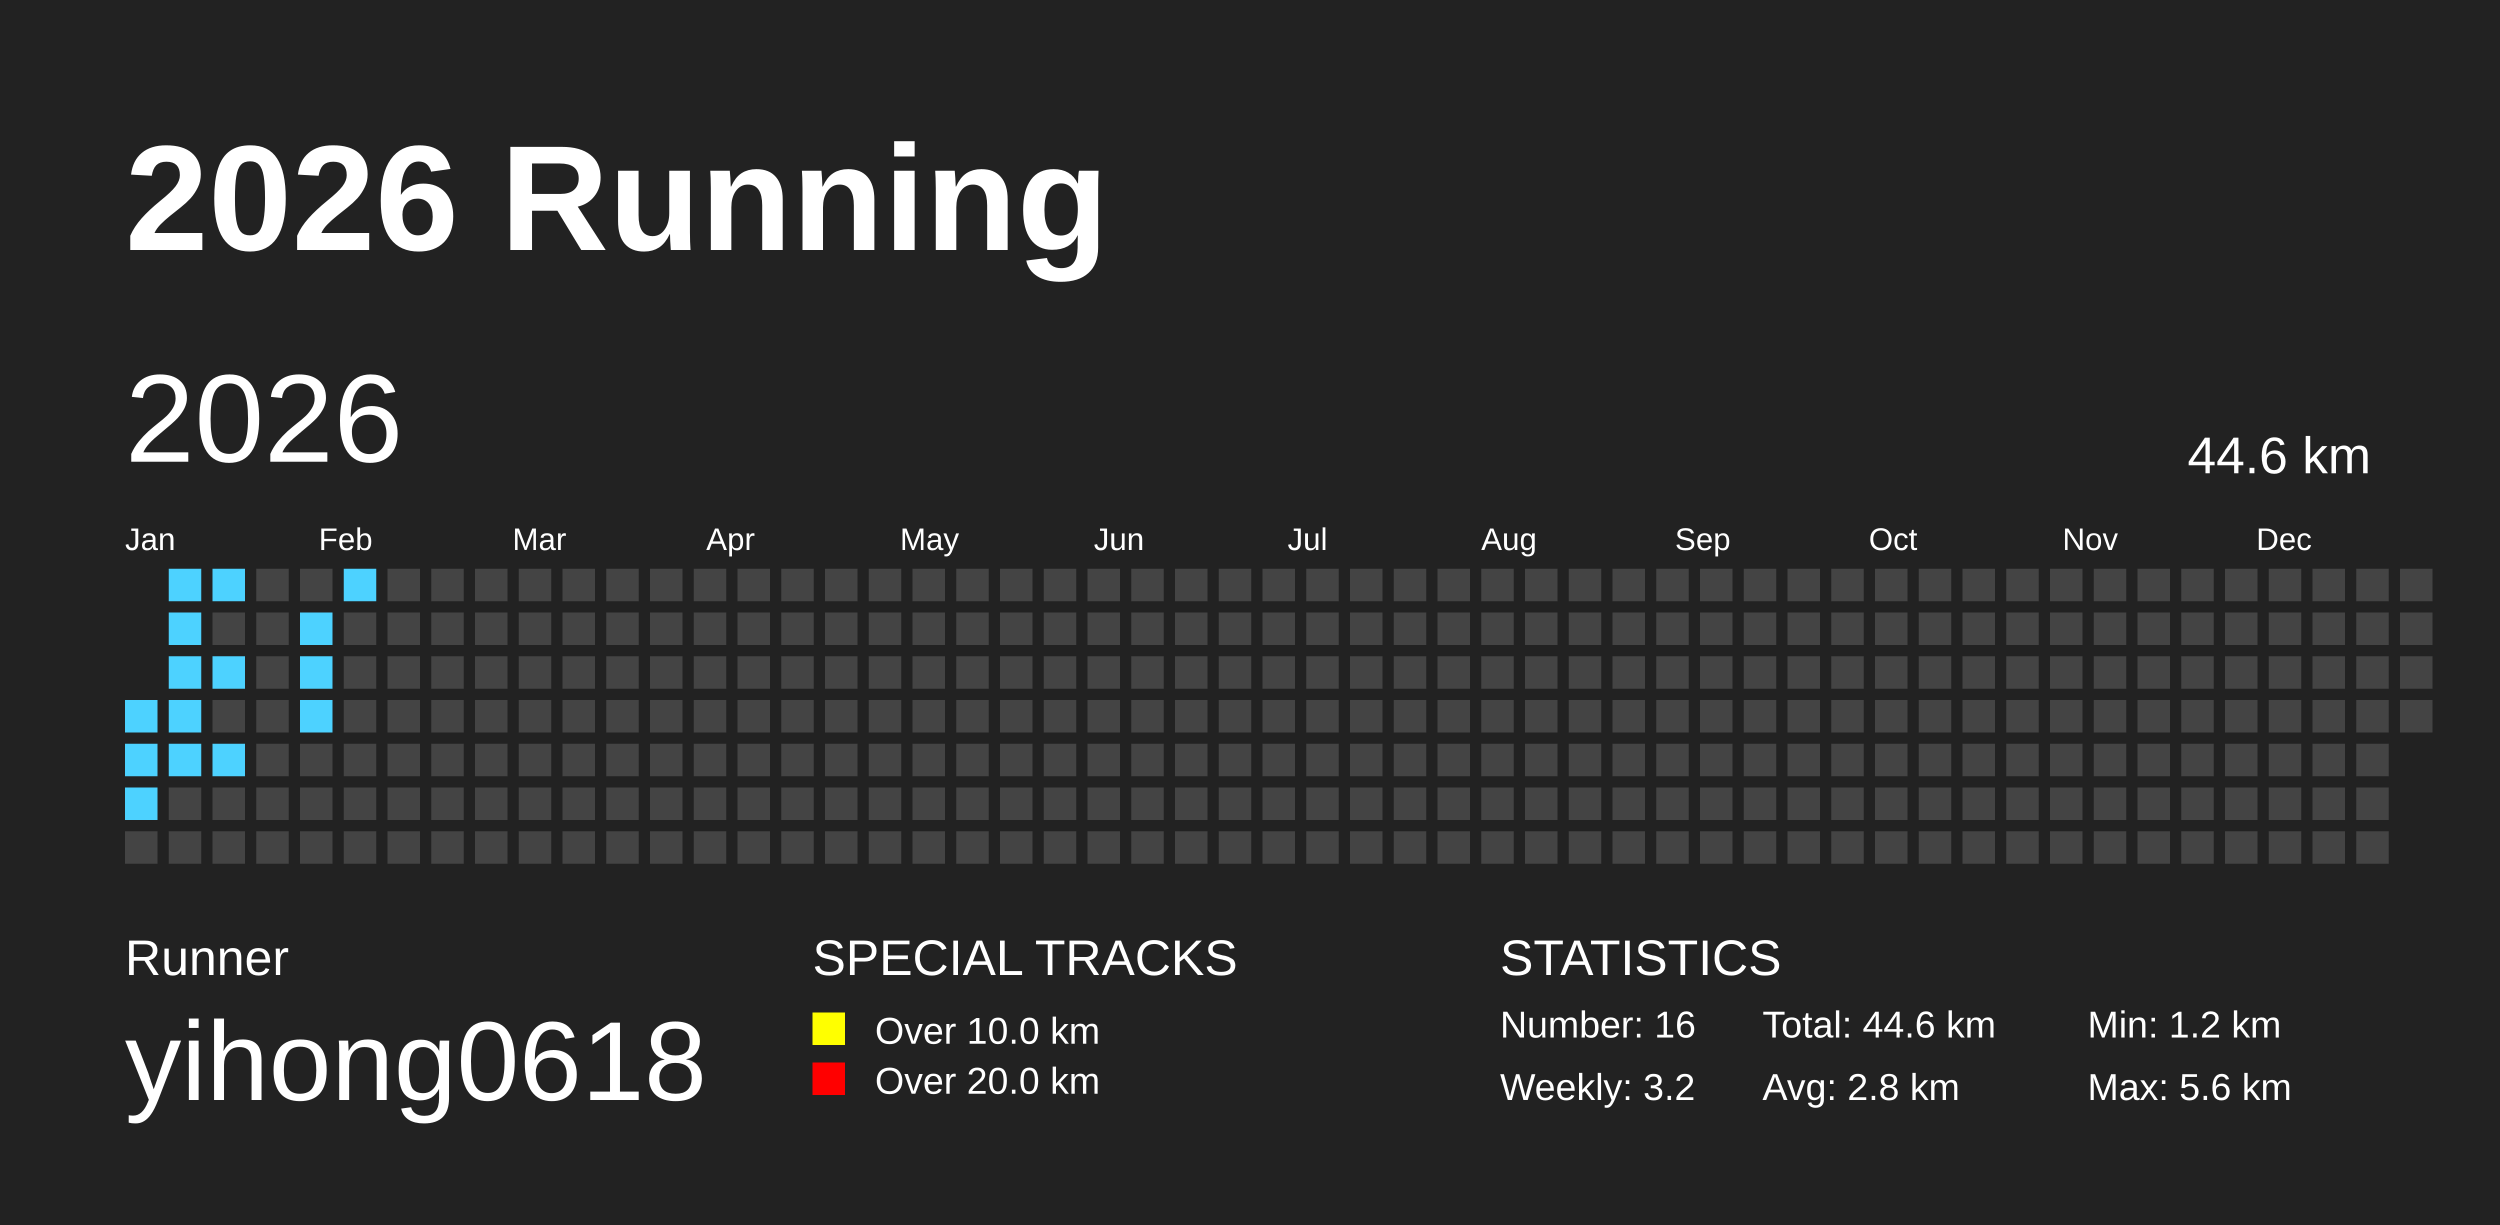
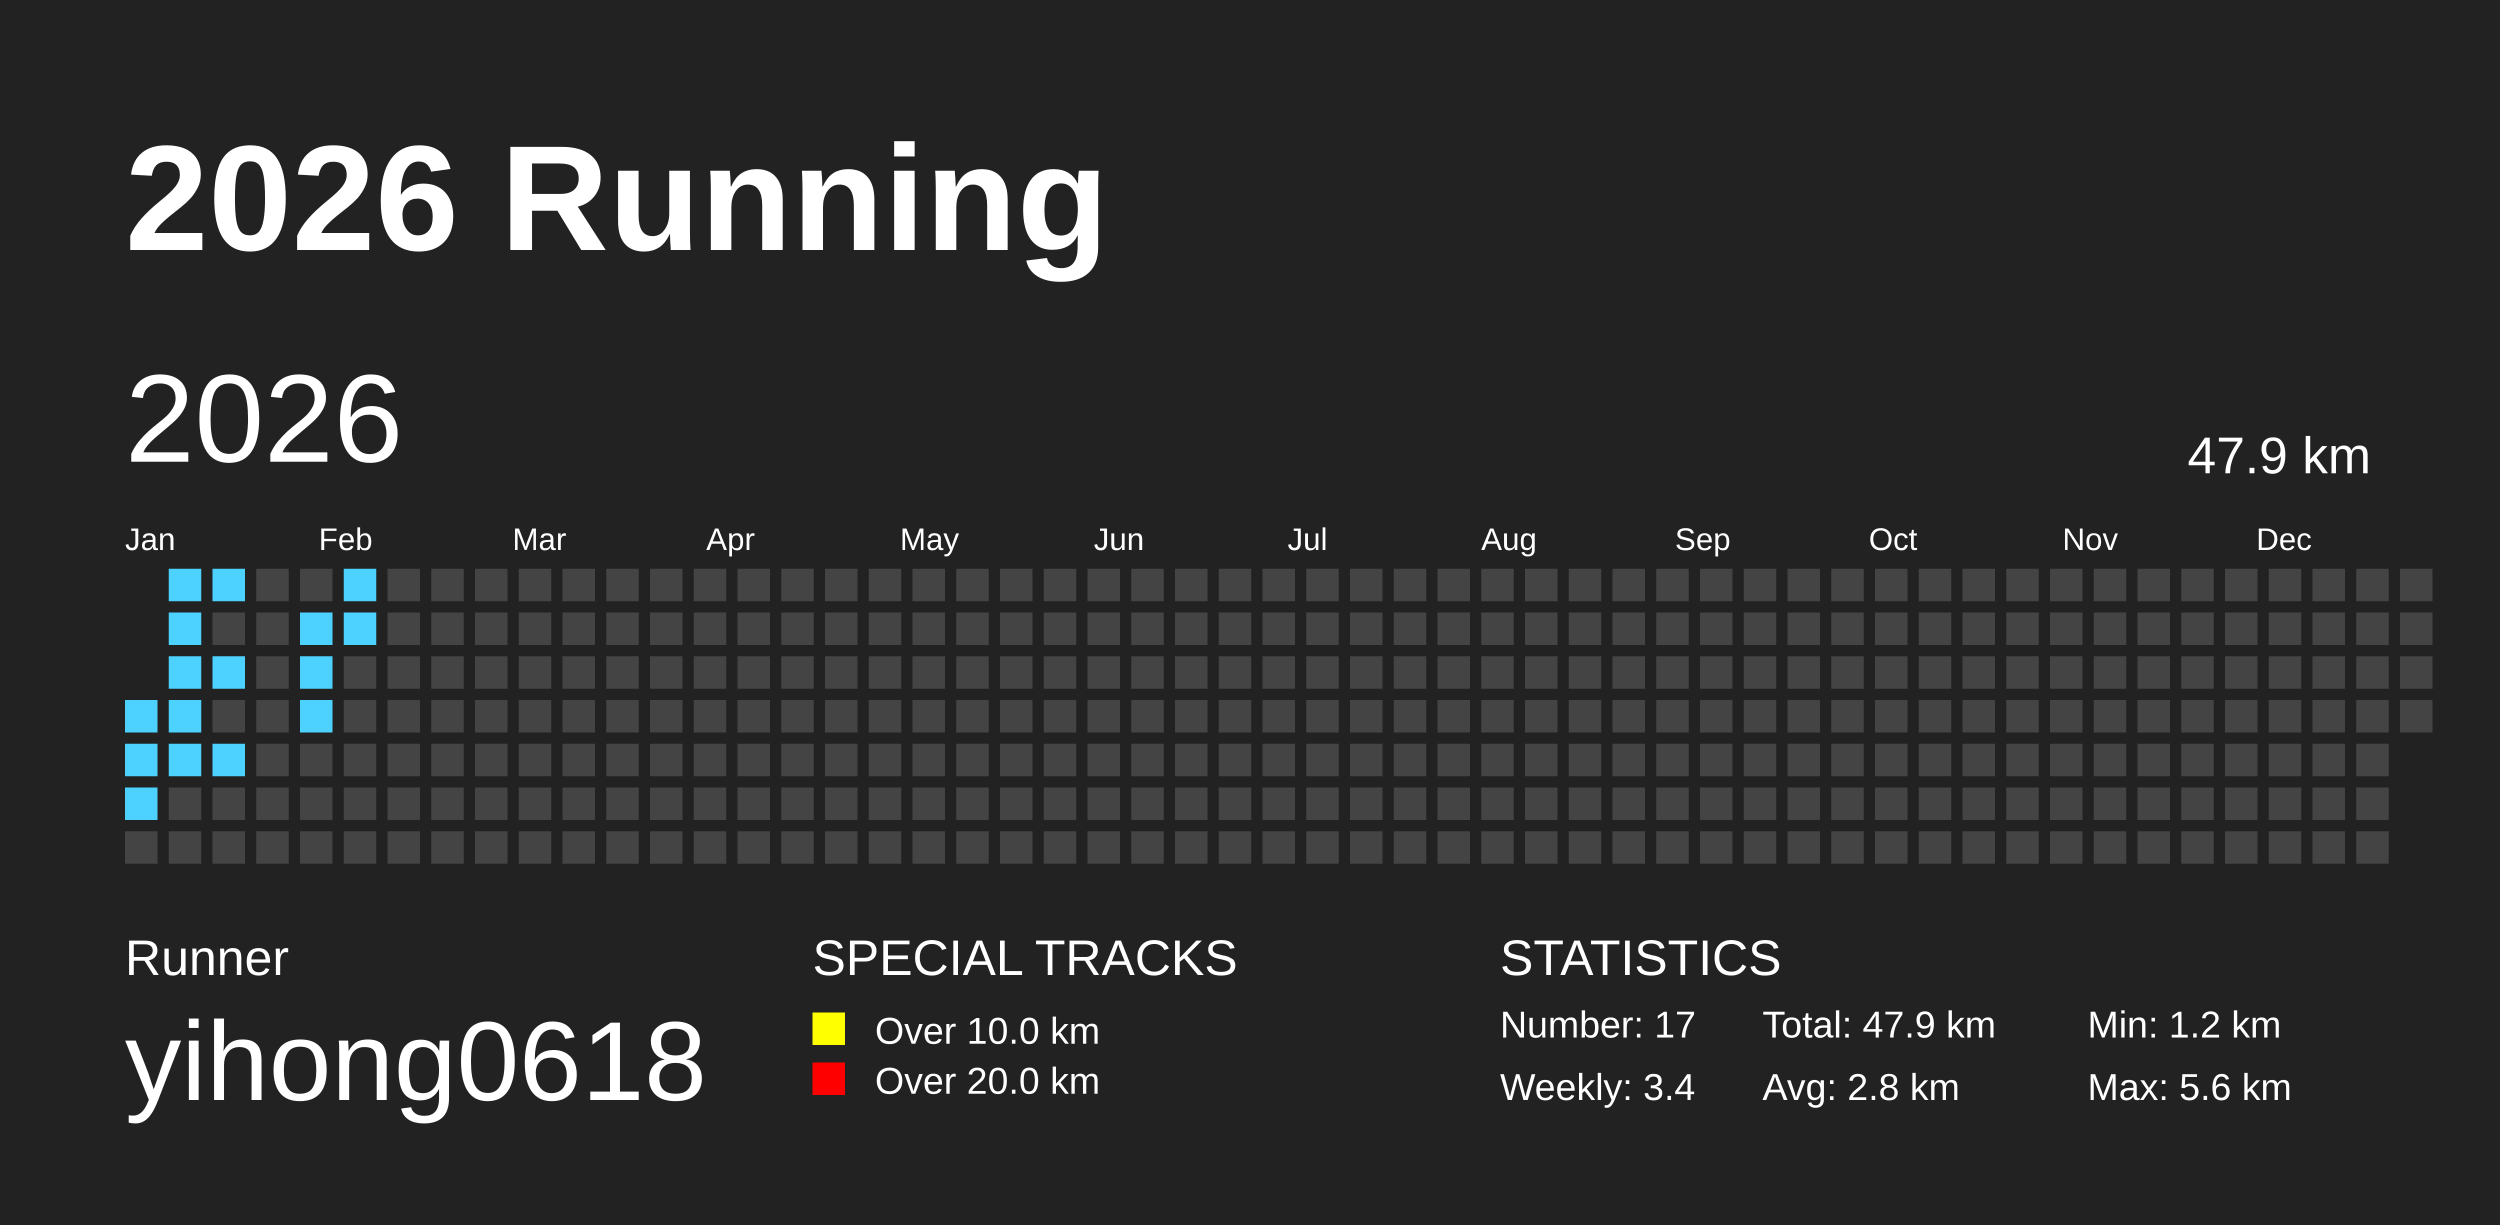
<svg xmlns="http://www.w3.org/2000/svg" baseProfile="full" height="98mm" version="1.1" viewBox="0,0,200,98" width="200mm">
  <defs />
  <rect fill="#222222" height="98" width="200" x="0" y="0" />
  <text fill="#FFFFFF" style="font-size:12px; font-family:Arial; font-weight:bold;" x="10" y="20">2026 Running</text>
  <text fill="#FFFFFF" style="font-size:4px; font-family:Arial" x="10" y="78">Runner</text>
  <text fill="#FFFFFF" style="font-size:9px; font-family:Arial" x="10" y="88">yihong0618</text>
  <text fill="#FFFFFF" style="font-size:4px; font-family:Arial" x="65" y="78">SPECIAL TRACKS</text>
  <rect fill="yellow" height="2.6" width="2.6" x="65" y="81" />
  <text fill="#FFFFFF" style="font-size:3px; font-family:Arial" x="70" y="83.5">Over 10.0 km</text>
  <rect fill="red" height="2.6" width="2.6" x="65" y="85" />
  <text fill="#FFFFFF" style="font-size:3px; font-family:Arial" x="70" y="87.5">Over 20.0 km</text>
  <text fill="#FFFFFF" style="font-size:4px; font-family:Arial" x="120" y="78">STATISTICS</text>
-   <text fill="#FFFFFF" style="font-size:3px; font-family:Arial" x="120" y="83">Number: 16</text>
-   <text fill="#FFFFFF" style="font-size:3px; font-family:Arial" x="120" y="88">Weekly: 3.2</text>
-   <text fill="#FFFFFF" style="font-size:3px; font-family:Arial" x="141" y="83">Total: 44.6 km</text>
+   <text fill="#FFFFFF" style="font-size:3px; font-family:Arial" x="120" y="83">Number: 17</text>
+   <text fill="#FFFFFF" style="font-size:3px; font-family:Arial" x="120" y="88">Weekly: 3.4</text>
+   <text fill="#FFFFFF" style="font-size:3px; font-family:Arial" x="141" y="83">Total: 47.9 km</text>
  <text fill="#FFFFFF" style="font-size:3px; font-family:Arial" x="141" y="88">Avg: 2.8 km</text>
  <text fill="#FFFFFF" style="font-size:3px; font-family:Arial" x="167" y="83">Min: 1.2 km</text>
  <text fill="#FFFFFF" style="font-size:3px; font-family:Arial" x="167" y="88">Max: 5.6 km</text>
  <text dominant-baseline="hanging" fill="#FFFFFF" style="font-size:10.0px; font-family:Arial;" x="10" y="30">2026</text>
-   <text dominant-baseline="hanging" fill="#FFFFFF" style="font-size:4.125px; font-family:Arial;" x="175" y="35">44.6 km</text>
+   <text dominant-baseline="hanging" fill="#FFFFFF" style="font-size:4.125px; font-family:Arial;" x="175" y="35">47.9 km</text>
  <text fill="#FFFFFF" style="font-size:2.5px; font-family:Arial" x="10.0" y="44">Jan</text>
  <text fill="#FFFFFF" style="font-size:2.5px; font-family:Arial" x="25.5" y="44">Feb</text>
  <text fill="#FFFFFF" style="font-size:2.5px; font-family:Arial" x="41.0" y="44">Mar</text>
  <text fill="#FFFFFF" style="font-size:2.5px; font-family:Arial" x="56.5" y="44">Apr</text>
  <text fill="#FFFFFF" style="font-size:2.5px; font-family:Arial" x="72.0" y="44">May</text>
  <text fill="#FFFFFF" style="font-size:2.5px; font-family:Arial" x="87.5" y="44">Jun</text>
  <text fill="#FFFFFF" style="font-size:2.5px; font-family:Arial" x="103.0" y="44">Jul</text>
  <text fill="#FFFFFF" style="font-size:2.5px; font-family:Arial" x="118.5" y="44">Aug</text>
  <text fill="#FFFFFF" style="font-size:2.5px; font-family:Arial" x="134.0" y="44">Sep</text>
  <text fill="#FFFFFF" style="font-size:2.5px; font-family:Arial" x="149.5" y="44">Oct</text>
  <text fill="#FFFFFF" style="font-size:2.5px; font-family:Arial" x="165.0" y="44">Nov</text>
  <text fill="#FFFFFF" style="font-size:2.5px; font-family:Arial" x="180.5" y="44">Dec</text>
  <rect fill="#4DD2FF" height="2.6" width="2.6" x="10.0" y="56.0" />
  <rect fill="#4DD2FF" height="2.6" width="2.6" x="10.0" y="59.5" />
  <rect fill="#4DD2FF" height="2.6" width="2.6" x="10.0" y="63.0" />
  <rect fill="#444444" height="2.6" width="2.6" x="10.0" y="66.5" />
  <rect fill="#4DD2FF" height="2.6" width="2.6" x="13.5" y="45.5" />
  <rect fill="#4DD2FF" height="2.6" width="2.6" x="13.5" y="49.0" />
  <rect fill="#4DD2FF" height="2.6" width="2.6" x="13.5" y="52.5" />
  <rect fill="#4DD2FF" height="2.6" width="2.6" x="13.5" y="56.0" />
  <rect fill="#4DD2FF" height="2.6" width="2.6" x="13.5" y="59.5" />
  <rect fill="#444444" height="2.6" width="2.6" x="13.5" y="63.0" />
  <rect fill="#444444" height="2.6" width="2.6" x="13.5" y="66.5" />
  <rect fill="#4DD2FF" height="2.6" width="2.6" x="17.0" y="45.5" />
  <rect fill="#444444" height="2.6" width="2.6" x="17.0" y="49.0" />
  <rect fill="#4DD2FF" height="2.6" width="2.6" x="17.0" y="52.5" />
  <rect fill="#444444" height="2.6" width="2.6" x="17.0" y="56.0" />
  <rect fill="#4DD2FF" height="2.6" width="2.6" x="17.0" y="59.5" />
  <rect fill="#444444" height="2.6" width="2.6" x="17.0" y="63.0" />
  <rect fill="#444444" height="2.6" width="2.6" x="17.0" y="66.5" />
  <rect fill="#444444" height="2.6" width="2.6" x="20.5" y="45.5" />
  <rect fill="#444444" height="2.6" width="2.6" x="20.5" y="49.0" />
  <rect fill="#444444" height="2.6" width="2.6" x="20.5" y="52.5" />
  <rect fill="#444444" height="2.6" width="2.6" x="20.5" y="56.0" />
  <rect fill="#444444" height="2.6" width="2.6" x="20.5" y="59.5" />
  <rect fill="#444444" height="2.6" width="2.6" x="20.5" y="63.0" />
  <rect fill="#444444" height="2.6" width="2.6" x="20.5" y="66.5" />
  <rect fill="#444444" height="2.6" width="2.6" x="24.0" y="45.5" />
  <rect fill="#4DD2FF" height="2.6" width="2.6" x="24.0" y="49.0" />
  <rect fill="#4DD2FF" height="2.6" width="2.6" x="24.0" y="52.5" />
  <rect fill="#4DD2FF" height="2.6" width="2.6" x="24.0" y="56.0" />
  <rect fill="#444444" height="2.6" width="2.6" x="24.0" y="59.5" />
  <rect fill="#444444" height="2.6" width="2.6" x="24.0" y="63.0" />
  <rect fill="#444444" height="2.6" width="2.6" x="24.0" y="66.5" />
  <rect fill="#4DD2FF" height="2.6" width="2.6" x="27.5" y="45.5" />
-   <rect fill="#444444" height="2.6" width="2.6" x="27.5" y="49.0" />
+   <rect fill="#4DD2FF" height="2.6" width="2.6" x="27.5" y="49.0" />
  <rect fill="#444444" height="2.6" width="2.6" x="27.5" y="52.5" />
  <rect fill="#444444" height="2.6" width="2.6" x="27.5" y="56.0" />
  <rect fill="#444444" height="2.6" width="2.6" x="27.5" y="59.5" />
  <rect fill="#444444" height="2.6" width="2.6" x="27.5" y="63.0" />
  <rect fill="#444444" height="2.6" width="2.6" x="27.5" y="66.5" />
  <rect fill="#444444" height="2.6" width="2.6" x="31.0" y="45.5" />
  <rect fill="#444444" height="2.6" width="2.6" x="31.0" y="49.0" />
  <rect fill="#444444" height="2.6" width="2.6" x="31.0" y="52.5" />
  <rect fill="#444444" height="2.6" width="2.6" x="31.0" y="56.0" />
  <rect fill="#444444" height="2.6" width="2.6" x="31.0" y="59.5" />
  <rect fill="#444444" height="2.6" width="2.6" x="31.0" y="63.0" />
  <rect fill="#444444" height="2.6" width="2.6" x="31.0" y="66.5" />
  <rect fill="#444444" height="2.6" width="2.6" x="34.5" y="45.5" />
  <rect fill="#444444" height="2.6" width="2.6" x="34.5" y="49.0" />
  <rect fill="#444444" height="2.6" width="2.6" x="34.5" y="52.5" />
  <rect fill="#444444" height="2.6" width="2.6" x="34.5" y="56.0" />
  <rect fill="#444444" height="2.6" width="2.6" x="34.5" y="59.5" />
  <rect fill="#444444" height="2.6" width="2.6" x="34.5" y="63.0" />
  <rect fill="#444444" height="2.6" width="2.6" x="34.5" y="66.5" />
  <rect fill="#444444" height="2.6" width="2.6" x="38.0" y="45.5" />
  <rect fill="#444444" height="2.6" width="2.6" x="38.0" y="49.0" />
  <rect fill="#444444" height="2.6" width="2.6" x="38.0" y="52.5" />
  <rect fill="#444444" height="2.6" width="2.6" x="38.0" y="56.0" />
  <rect fill="#444444" height="2.6" width="2.6" x="38.0" y="59.5" />
  <rect fill="#444444" height="2.6" width="2.6" x="38.0" y="63.0" />
  <rect fill="#444444" height="2.6" width="2.6" x="38.0" y="66.5" />
  <rect fill="#444444" height="2.6" width="2.6" x="41.5" y="45.5" />
  <rect fill="#444444" height="2.6" width="2.6" x="41.5" y="49.0" />
  <rect fill="#444444" height="2.6" width="2.6" x="41.5" y="52.5" />
  <rect fill="#444444" height="2.6" width="2.6" x="41.5" y="56.0" />
  <rect fill="#444444" height="2.6" width="2.6" x="41.5" y="59.5" />
  <rect fill="#444444" height="2.6" width="2.6" x="41.5" y="63.0" />
  <rect fill="#444444" height="2.6" width="2.6" x="41.5" y="66.5" />
  <rect fill="#444444" height="2.6" width="2.6" x="45.0" y="45.5" />
  <rect fill="#444444" height="2.6" width="2.6" x="45.0" y="49.0" />
  <rect fill="#444444" height="2.6" width="2.6" x="45.0" y="52.5" />
  <rect fill="#444444" height="2.6" width="2.6" x="45.0" y="56.0" />
  <rect fill="#444444" height="2.6" width="2.6" x="45.0" y="59.5" />
  <rect fill="#444444" height="2.6" width="2.6" x="45.0" y="63.0" />
  <rect fill="#444444" height="2.6" width="2.6" x="45.0" y="66.5" />
  <rect fill="#444444" height="2.6" width="2.6" x="48.5" y="45.5" />
  <rect fill="#444444" height="2.6" width="2.6" x="48.5" y="49.0" />
  <rect fill="#444444" height="2.6" width="2.6" x="48.5" y="52.5" />
  <rect fill="#444444" height="2.6" width="2.6" x="48.5" y="56.0" />
  <rect fill="#444444" height="2.6" width="2.6" x="48.5" y="59.5" />
  <rect fill="#444444" height="2.6" width="2.6" x="48.5" y="63.0" />
  <rect fill="#444444" height="2.6" width="2.6" x="48.5" y="66.5" />
  <rect fill="#444444" height="2.6" width="2.6" x="52.0" y="45.5" />
  <rect fill="#444444" height="2.6" width="2.6" x="52.0" y="49.0" />
  <rect fill="#444444" height="2.6" width="2.6" x="52.0" y="52.5" />
  <rect fill="#444444" height="2.6" width="2.6" x="52.0" y="56.0" />
  <rect fill="#444444" height="2.6" width="2.6" x="52.0" y="59.5" />
  <rect fill="#444444" height="2.6" width="2.6" x="52.0" y="63.0" />
  <rect fill="#444444" height="2.6" width="2.6" x="52.0" y="66.5" />
  <rect fill="#444444" height="2.6" width="2.6" x="55.5" y="45.5" />
  <rect fill="#444444" height="2.6" width="2.6" x="55.5" y="49.0" />
  <rect fill="#444444" height="2.6" width="2.6" x="55.5" y="52.5" />
  <rect fill="#444444" height="2.6" width="2.6" x="55.5" y="56.0" />
  <rect fill="#444444" height="2.6" width="2.6" x="55.5" y="59.5" />
  <rect fill="#444444" height="2.6" width="2.6" x="55.5" y="63.0" />
  <rect fill="#444444" height="2.6" width="2.6" x="55.5" y="66.5" />
  <rect fill="#444444" height="2.6" width="2.6" x="59.0" y="45.5" />
  <rect fill="#444444" height="2.6" width="2.6" x="59.0" y="49.0" />
  <rect fill="#444444" height="2.6" width="2.6" x="59.0" y="52.5" />
  <rect fill="#444444" height="2.6" width="2.6" x="59.0" y="56.0" />
  <rect fill="#444444" height="2.6" width="2.6" x="59.0" y="59.5" />
  <rect fill="#444444" height="2.6" width="2.6" x="59.0" y="63.0" />
  <rect fill="#444444" height="2.6" width="2.6" x="59.0" y="66.5" />
  <rect fill="#444444" height="2.6" width="2.6" x="62.5" y="45.5" />
  <rect fill="#444444" height="2.6" width="2.6" x="62.5" y="49.0" />
  <rect fill="#444444" height="2.6" width="2.6" x="62.5" y="52.5" />
  <rect fill="#444444" height="2.6" width="2.6" x="62.5" y="56.0" />
  <rect fill="#444444" height="2.6" width="2.6" x="62.5" y="59.5" />
  <rect fill="#444444" height="2.6" width="2.6" x="62.5" y="63.0" />
  <rect fill="#444444" height="2.6" width="2.6" x="62.5" y="66.5" />
  <rect fill="#444444" height="2.6" width="2.6" x="66.0" y="45.5" />
  <rect fill="#444444" height="2.6" width="2.6" x="66.0" y="49.0" />
  <rect fill="#444444" height="2.6" width="2.6" x="66.0" y="52.5" />
  <rect fill="#444444" height="2.6" width="2.6" x="66.0" y="56.0" />
  <rect fill="#444444" height="2.6" width="2.6" x="66.0" y="59.5" />
  <rect fill="#444444" height="2.6" width="2.6" x="66.0" y="63.0" />
  <rect fill="#444444" height="2.6" width="2.6" x="66.0" y="66.5" />
  <rect fill="#444444" height="2.6" width="2.6" x="69.5" y="45.5" />
  <rect fill="#444444" height="2.6" width="2.6" x="69.5" y="49.0" />
  <rect fill="#444444" height="2.6" width="2.6" x="69.5" y="52.5" />
  <rect fill="#444444" height="2.6" width="2.6" x="69.5" y="56.0" />
  <rect fill="#444444" height="2.6" width="2.6" x="69.5" y="59.5" />
  <rect fill="#444444" height="2.6" width="2.6" x="69.5" y="63.0" />
  <rect fill="#444444" height="2.6" width="2.6" x="69.5" y="66.5" />
  <rect fill="#444444" height="2.6" width="2.6" x="73.0" y="45.5" />
  <rect fill="#444444" height="2.6" width="2.6" x="73.0" y="49.0" />
  <rect fill="#444444" height="2.6" width="2.6" x="73.0" y="52.5" />
  <rect fill="#444444" height="2.6" width="2.6" x="73.0" y="56.0" />
  <rect fill="#444444" height="2.6" width="2.6" x="73.0" y="59.5" />
  <rect fill="#444444" height="2.6" width="2.6" x="73.0" y="63.0" />
  <rect fill="#444444" height="2.6" width="2.6" x="73.0" y="66.5" />
  <rect fill="#444444" height="2.6" width="2.6" x="76.5" y="45.5" />
  <rect fill="#444444" height="2.6" width="2.6" x="76.5" y="49.0" />
  <rect fill="#444444" height="2.6" width="2.6" x="76.5" y="52.5" />
  <rect fill="#444444" height="2.6" width="2.6" x="76.5" y="56.0" />
  <rect fill="#444444" height="2.6" width="2.6" x="76.5" y="59.5" />
  <rect fill="#444444" height="2.6" width="2.6" x="76.5" y="63.0" />
  <rect fill="#444444" height="2.6" width="2.6" x="76.5" y="66.5" />
  <rect fill="#444444" height="2.6" width="2.6" x="80.0" y="45.5" />
  <rect fill="#444444" height="2.6" width="2.6" x="80.0" y="49.0" />
  <rect fill="#444444" height="2.6" width="2.6" x="80.0" y="52.5" />
  <rect fill="#444444" height="2.6" width="2.6" x="80.0" y="56.0" />
  <rect fill="#444444" height="2.6" width="2.6" x="80.0" y="59.5" />
  <rect fill="#444444" height="2.6" width="2.6" x="80.0" y="63.0" />
  <rect fill="#444444" height="2.6" width="2.6" x="80.0" y="66.5" />
  <rect fill="#444444" height="2.6" width="2.6" x="83.5" y="45.5" />
  <rect fill="#444444" height="2.6" width="2.6" x="83.5" y="49.0" />
  <rect fill="#444444" height="2.6" width="2.6" x="83.5" y="52.5" />
  <rect fill="#444444" height="2.6" width="2.6" x="83.5" y="56.0" />
  <rect fill="#444444" height="2.6" width="2.6" x="83.5" y="59.5" />
  <rect fill="#444444" height="2.6" width="2.6" x="83.5" y="63.0" />
  <rect fill="#444444" height="2.6" width="2.6" x="83.5" y="66.5" />
  <rect fill="#444444" height="2.6" width="2.6" x="87.0" y="45.5" />
  <rect fill="#444444" height="2.6" width="2.6" x="87.0" y="49.0" />
  <rect fill="#444444" height="2.6" width="2.6" x="87.0" y="52.5" />
  <rect fill="#444444" height="2.6" width="2.6" x="87.0" y="56.0" />
  <rect fill="#444444" height="2.6" width="2.6" x="87.0" y="59.5" />
  <rect fill="#444444" height="2.6" width="2.6" x="87.0" y="63.0" />
  <rect fill="#444444" height="2.6" width="2.6" x="87.0" y="66.5" />
  <rect fill="#444444" height="2.6" width="2.6" x="90.5" y="45.5" />
  <rect fill="#444444" height="2.6" width="2.6" x="90.5" y="49.0" />
  <rect fill="#444444" height="2.6" width="2.6" x="90.5" y="52.5" />
  <rect fill="#444444" height="2.6" width="2.6" x="90.5" y="56.0" />
  <rect fill="#444444" height="2.6" width="2.6" x="90.5" y="59.5" />
  <rect fill="#444444" height="2.6" width="2.6" x="90.5" y="63.0" />
  <rect fill="#444444" height="2.6" width="2.6" x="90.5" y="66.5" />
  <rect fill="#444444" height="2.6" width="2.6" x="94.0" y="45.5" />
  <rect fill="#444444" height="2.6" width="2.6" x="94.0" y="49.0" />
  <rect fill="#444444" height="2.6" width="2.6" x="94.0" y="52.5" />
  <rect fill="#444444" height="2.6" width="2.6" x="94.0" y="56.0" />
  <rect fill="#444444" height="2.6" width="2.6" x="94.0" y="59.5" />
  <rect fill="#444444" height="2.6" width="2.6" x="94.0" y="63.0" />
  <rect fill="#444444" height="2.6" width="2.6" x="94.0" y="66.5" />
  <rect fill="#444444" height="2.6" width="2.6" x="97.5" y="45.5" />
  <rect fill="#444444" height="2.6" width="2.6" x="97.5" y="49.0" />
  <rect fill="#444444" height="2.6" width="2.6" x="97.5" y="52.5" />
  <rect fill="#444444" height="2.6" width="2.6" x="97.5" y="56.0" />
  <rect fill="#444444" height="2.6" width="2.6" x="97.5" y="59.5" />
  <rect fill="#444444" height="2.6" width="2.6" x="97.5" y="63.0" />
  <rect fill="#444444" height="2.6" width="2.6" x="97.5" y="66.5" />
  <rect fill="#444444" height="2.6" width="2.6" x="101.0" y="45.5" />
  <rect fill="#444444" height="2.6" width="2.6" x="101.0" y="49.0" />
  <rect fill="#444444" height="2.6" width="2.6" x="101.0" y="52.5" />
  <rect fill="#444444" height="2.6" width="2.6" x="101.0" y="56.0" />
  <rect fill="#444444" height="2.6" width="2.6" x="101.0" y="59.5" />
  <rect fill="#444444" height="2.6" width="2.6" x="101.0" y="63.0" />
  <rect fill="#444444" height="2.6" width="2.6" x="101.0" y="66.5" />
  <rect fill="#444444" height="2.6" width="2.6" x="104.5" y="45.5" />
  <rect fill="#444444" height="2.6" width="2.6" x="104.5" y="49.0" />
  <rect fill="#444444" height="2.6" width="2.6" x="104.5" y="52.5" />
  <rect fill="#444444" height="2.6" width="2.6" x="104.5" y="56.0" />
  <rect fill="#444444" height="2.6" width="2.6" x="104.5" y="59.5" />
  <rect fill="#444444" height="2.6" width="2.6" x="104.5" y="63.0" />
  <rect fill="#444444" height="2.6" width="2.6" x="104.5" y="66.5" />
  <rect fill="#444444" height="2.6" width="2.6" x="108.0" y="45.5" />
  <rect fill="#444444" height="2.6" width="2.6" x="108.0" y="49.0" />
  <rect fill="#444444" height="2.6" width="2.6" x="108.0" y="52.5" />
  <rect fill="#444444" height="2.6" width="2.6" x="108.0" y="56.0" />
  <rect fill="#444444" height="2.6" width="2.6" x="108.0" y="59.5" />
  <rect fill="#444444" height="2.6" width="2.6" x="108.0" y="63.0" />
  <rect fill="#444444" height="2.6" width="2.6" x="108.0" y="66.5" />
  <rect fill="#444444" height="2.6" width="2.6" x="111.5" y="45.5" />
  <rect fill="#444444" height="2.6" width="2.6" x="111.5" y="49.0" />
  <rect fill="#444444" height="2.6" width="2.6" x="111.5" y="52.5" />
  <rect fill="#444444" height="2.6" width="2.6" x="111.5" y="56.0" />
  <rect fill="#444444" height="2.6" width="2.6" x="111.5" y="59.5" />
  <rect fill="#444444" height="2.6" width="2.6" x="111.5" y="63.0" />
  <rect fill="#444444" height="2.6" width="2.6" x="111.5" y="66.5" />
  <rect fill="#444444" height="2.6" width="2.6" x="115.0" y="45.5" />
  <rect fill="#444444" height="2.6" width="2.6" x="115.0" y="49.0" />
  <rect fill="#444444" height="2.6" width="2.6" x="115.0" y="52.5" />
  <rect fill="#444444" height="2.6" width="2.6" x="115.0" y="56.0" />
  <rect fill="#444444" height="2.6" width="2.6" x="115.0" y="59.5" />
  <rect fill="#444444" height="2.6" width="2.6" x="115.0" y="63.0" />
  <rect fill="#444444" height="2.6" width="2.6" x="115.0" y="66.5" />
  <rect fill="#444444" height="2.6" width="2.6" x="118.5" y="45.5" />
  <rect fill="#444444" height="2.6" width="2.6" x="118.5" y="49.0" />
  <rect fill="#444444" height="2.6" width="2.6" x="118.5" y="52.5" />
  <rect fill="#444444" height="2.6" width="2.6" x="118.5" y="56.0" />
  <rect fill="#444444" height="2.6" width="2.6" x="118.5" y="59.5" />
  <rect fill="#444444" height="2.6" width="2.6" x="118.5" y="63.0" />
  <rect fill="#444444" height="2.6" width="2.6" x="118.5" y="66.5" />
  <rect fill="#444444" height="2.6" width="2.6" x="122.0" y="45.5" />
  <rect fill="#444444" height="2.6" width="2.6" x="122.0" y="49.0" />
  <rect fill="#444444" height="2.6" width="2.6" x="122.0" y="52.5" />
  <rect fill="#444444" height="2.6" width="2.6" x="122.0" y="56.0" />
  <rect fill="#444444" height="2.6" width="2.6" x="122.0" y="59.5" />
  <rect fill="#444444" height="2.6" width="2.6" x="122.0" y="63.0" />
  <rect fill="#444444" height="2.6" width="2.6" x="122.0" y="66.5" />
  <rect fill="#444444" height="2.6" width="2.6" x="125.5" y="45.5" />
  <rect fill="#444444" height="2.6" width="2.6" x="125.5" y="49.0" />
  <rect fill="#444444" height="2.6" width="2.6" x="125.5" y="52.5" />
  <rect fill="#444444" height="2.6" width="2.6" x="125.5" y="56.0" />
  <rect fill="#444444" height="2.6" width="2.6" x="125.5" y="59.5" />
  <rect fill="#444444" height="2.6" width="2.6" x="125.5" y="63.0" />
  <rect fill="#444444" height="2.6" width="2.6" x="125.5" y="66.5" />
  <rect fill="#444444" height="2.6" width="2.6" x="129.0" y="45.5" />
  <rect fill="#444444" height="2.6" width="2.6" x="129.0" y="49.0" />
  <rect fill="#444444" height="2.6" width="2.6" x="129.0" y="52.5" />
  <rect fill="#444444" height="2.6" width="2.6" x="129.0" y="56.0" />
  <rect fill="#444444" height="2.6" width="2.6" x="129.0" y="59.5" />
  <rect fill="#444444" height="2.6" width="2.6" x="129.0" y="63.0" />
  <rect fill="#444444" height="2.6" width="2.6" x="129.0" y="66.5" />
  <rect fill="#444444" height="2.6" width="2.6" x="132.5" y="45.5" />
  <rect fill="#444444" height="2.6" width="2.6" x="132.5" y="49.0" />
  <rect fill="#444444" height="2.6" width="2.6" x="132.5" y="52.5" />
  <rect fill="#444444" height="2.6" width="2.6" x="132.5" y="56.0" />
  <rect fill="#444444" height="2.6" width="2.6" x="132.5" y="59.5" />
  <rect fill="#444444" height="2.6" width="2.6" x="132.5" y="63.0" />
  <rect fill="#444444" height="2.6" width="2.6" x="132.5" y="66.5" />
  <rect fill="#444444" height="2.6" width="2.6" x="136.0" y="45.5" />
  <rect fill="#444444" height="2.6" width="2.6" x="136.0" y="49.0" />
  <rect fill="#444444" height="2.6" width="2.6" x="136.0" y="52.5" />
  <rect fill="#444444" height="2.6" width="2.6" x="136.0" y="56.0" />
  <rect fill="#444444" height="2.6" width="2.6" x="136.0" y="59.5" />
  <rect fill="#444444" height="2.6" width="2.6" x="136.0" y="63.0" />
  <rect fill="#444444" height="2.6" width="2.6" x="136.0" y="66.5" />
  <rect fill="#444444" height="2.6" width="2.6" x="139.5" y="45.5" />
  <rect fill="#444444" height="2.6" width="2.6" x="139.5" y="49.0" />
  <rect fill="#444444" height="2.6" width="2.6" x="139.5" y="52.5" />
  <rect fill="#444444" height="2.6" width="2.6" x="139.5" y="56.0" />
  <rect fill="#444444" height="2.6" width="2.6" x="139.5" y="59.5" />
  <rect fill="#444444" height="2.6" width="2.6" x="139.5" y="63.0" />
  <rect fill="#444444" height="2.6" width="2.6" x="139.5" y="66.5" />
  <rect fill="#444444" height="2.6" width="2.6" x="143.0" y="45.5" />
  <rect fill="#444444" height="2.6" width="2.6" x="143.0" y="49.0" />
  <rect fill="#444444" height="2.6" width="2.6" x="143.0" y="52.5" />
  <rect fill="#444444" height="2.6" width="2.6" x="143.0" y="56.0" />
  <rect fill="#444444" height="2.6" width="2.6" x="143.0" y="59.5" />
  <rect fill="#444444" height="2.6" width="2.6" x="143.0" y="63.0" />
  <rect fill="#444444" height="2.6" width="2.6" x="143.0" y="66.5" />
  <rect fill="#444444" height="2.6" width="2.6" x="146.5" y="45.5" />
  <rect fill="#444444" height="2.6" width="2.6" x="146.5" y="49.0" />
  <rect fill="#444444" height="2.6" width="2.6" x="146.5" y="52.5" />
  <rect fill="#444444" height="2.6" width="2.6" x="146.5" y="56.0" />
  <rect fill="#444444" height="2.6" width="2.6" x="146.5" y="59.5" />
  <rect fill="#444444" height="2.6" width="2.6" x="146.5" y="63.0" />
  <rect fill="#444444" height="2.6" width="2.6" x="146.5" y="66.5" />
  <rect fill="#444444" height="2.6" width="2.6" x="150.0" y="45.5" />
  <rect fill="#444444" height="2.6" width="2.6" x="150.0" y="49.0" />
  <rect fill="#444444" height="2.6" width="2.6" x="150.0" y="52.5" />
  <rect fill="#444444" height="2.6" width="2.6" x="150.0" y="56.0" />
  <rect fill="#444444" height="2.6" width="2.6" x="150.0" y="59.5" />
  <rect fill="#444444" height="2.6" width="2.6" x="150.0" y="63.0" />
  <rect fill="#444444" height="2.6" width="2.6" x="150.0" y="66.5" />
  <rect fill="#444444" height="2.6" width="2.6" x="153.5" y="45.5" />
  <rect fill="#444444" height="2.6" width="2.6" x="153.5" y="49.0" />
  <rect fill="#444444" height="2.6" width="2.6" x="153.5" y="52.5" />
  <rect fill="#444444" height="2.6" width="2.6" x="153.5" y="56.0" />
  <rect fill="#444444" height="2.6" width="2.6" x="153.5" y="59.5" />
  <rect fill="#444444" height="2.6" width="2.6" x="153.5" y="63.0" />
  <rect fill="#444444" height="2.6" width="2.6" x="153.5" y="66.5" />
  <rect fill="#444444" height="2.6" width="2.6" x="157.0" y="45.5" />
  <rect fill="#444444" height="2.6" width="2.6" x="157.0" y="49.0" />
  <rect fill="#444444" height="2.6" width="2.6" x="157.0" y="52.5" />
  <rect fill="#444444" height="2.6" width="2.6" x="157.0" y="56.0" />
  <rect fill="#444444" height="2.6" width="2.6" x="157.0" y="59.5" />
  <rect fill="#444444" height="2.6" width="2.6" x="157.0" y="63.0" />
  <rect fill="#444444" height="2.6" width="2.6" x="157.0" y="66.5" />
  <rect fill="#444444" height="2.6" width="2.6" x="160.5" y="45.5" />
  <rect fill="#444444" height="2.6" width="2.6" x="160.5" y="49.0" />
  <rect fill="#444444" height="2.6" width="2.6" x="160.5" y="52.5" />
  <rect fill="#444444" height="2.6" width="2.6" x="160.5" y="56.0" />
  <rect fill="#444444" height="2.6" width="2.6" x="160.5" y="59.5" />
  <rect fill="#444444" height="2.6" width="2.6" x="160.5" y="63.0" />
  <rect fill="#444444" height="2.6" width="2.6" x="160.5" y="66.5" />
  <rect fill="#444444" height="2.6" width="2.6" x="164.0" y="45.5" />
  <rect fill="#444444" height="2.6" width="2.6" x="164.0" y="49.0" />
  <rect fill="#444444" height="2.6" width="2.6" x="164.0" y="52.5" />
  <rect fill="#444444" height="2.6" width="2.6" x="164.0" y="56.0" />
  <rect fill="#444444" height="2.6" width="2.6" x="164.0" y="59.5" />
  <rect fill="#444444" height="2.6" width="2.6" x="164.0" y="63.0" />
  <rect fill="#444444" height="2.6" width="2.6" x="164.0" y="66.5" />
  <rect fill="#444444" height="2.6" width="2.6" x="167.5" y="45.5" />
  <rect fill="#444444" height="2.6" width="2.6" x="167.5" y="49.0" />
  <rect fill="#444444" height="2.6" width="2.6" x="167.5" y="52.5" />
  <rect fill="#444444" height="2.6" width="2.6" x="167.5" y="56.0" />
  <rect fill="#444444" height="2.6" width="2.6" x="167.5" y="59.5" />
  <rect fill="#444444" height="2.6" width="2.6" x="167.5" y="63.0" />
  <rect fill="#444444" height="2.6" width="2.6" x="167.5" y="66.5" />
  <rect fill="#444444" height="2.6" width="2.6" x="171.0" y="45.5" />
  <rect fill="#444444" height="2.6" width="2.6" x="171.0" y="49.0" />
  <rect fill="#444444" height="2.6" width="2.6" x="171.0" y="52.5" />
  <rect fill="#444444" height="2.6" width="2.6" x="171.0" y="56.0" />
  <rect fill="#444444" height="2.6" width="2.6" x="171.0" y="59.5" />
  <rect fill="#444444" height="2.6" width="2.6" x="171.0" y="63.0" />
  <rect fill="#444444" height="2.6" width="2.6" x="171.0" y="66.5" />
  <rect fill="#444444" height="2.6" width="2.6" x="174.5" y="45.5" />
  <rect fill="#444444" height="2.6" width="2.6" x="174.5" y="49.0" />
  <rect fill="#444444" height="2.6" width="2.6" x="174.5" y="52.5" />
  <rect fill="#444444" height="2.6" width="2.6" x="174.5" y="56.0" />
  <rect fill="#444444" height="2.6" width="2.6" x="174.5" y="59.5" />
  <rect fill="#444444" height="2.6" width="2.6" x="174.5" y="63.0" />
  <rect fill="#444444" height="2.6" width="2.6" x="174.5" y="66.5" />
  <rect fill="#444444" height="2.6" width="2.6" x="178.0" y="45.5" />
  <rect fill="#444444" height="2.6" width="2.6" x="178.0" y="49.0" />
  <rect fill="#444444" height="2.6" width="2.6" x="178.0" y="52.5" />
  <rect fill="#444444" height="2.6" width="2.6" x="178.0" y="56.0" />
  <rect fill="#444444" height="2.6" width="2.6" x="178.0" y="59.5" />
  <rect fill="#444444" height="2.6" width="2.6" x="178.0" y="63.0" />
  <rect fill="#444444" height="2.6" width="2.6" x="178.0" y="66.5" />
  <rect fill="#444444" height="2.6" width="2.6" x="181.5" y="45.5" />
  <rect fill="#444444" height="2.6" width="2.6" x="181.5" y="49.0" />
  <rect fill="#444444" height="2.6" width="2.6" x="181.5" y="52.5" />
  <rect fill="#444444" height="2.6" width="2.6" x="181.5" y="56.0" />
  <rect fill="#444444" height="2.6" width="2.6" x="181.5" y="59.5" />
  <rect fill="#444444" height="2.6" width="2.6" x="181.5" y="63.0" />
  <rect fill="#444444" height="2.6" width="2.6" x="181.5" y="66.5" />
  <rect fill="#444444" height="2.6" width="2.6" x="185.0" y="45.5" />
  <rect fill="#444444" height="2.6" width="2.6" x="185.0" y="49.0" />
  <rect fill="#444444" height="2.6" width="2.6" x="185.0" y="52.5" />
  <rect fill="#444444" height="2.6" width="2.6" x="185.0" y="56.0" />
  <rect fill="#444444" height="2.6" width="2.6" x="185.0" y="59.5" />
  <rect fill="#444444" height="2.6" width="2.6" x="185.0" y="63.0" />
  <rect fill="#444444" height="2.6" width="2.6" x="185.0" y="66.5" />
  <rect fill="#444444" height="2.6" width="2.6" x="188.5" y="45.5" />
  <rect fill="#444444" height="2.6" width="2.6" x="188.5" y="49.0" />
  <rect fill="#444444" height="2.6" width="2.6" x="188.5" y="52.5" />
  <rect fill="#444444" height="2.6" width="2.6" x="188.5" y="56.0" />
  <rect fill="#444444" height="2.6" width="2.6" x="188.5" y="59.5" />
  <rect fill="#444444" height="2.6" width="2.6" x="188.5" y="63.0" />
  <rect fill="#444444" height="2.6" width="2.6" x="188.5" y="66.5" />
  <rect fill="#444444" height="2.6" width="2.6" x="192.0" y="45.5" />
  <rect fill="#444444" height="2.6" width="2.6" x="192.0" y="49.0" />
  <rect fill="#444444" height="2.6" width="2.6" x="192.0" y="52.5" />
  <rect fill="#444444" height="2.6" width="2.6" x="192.0" y="56.0" />
</svg>
